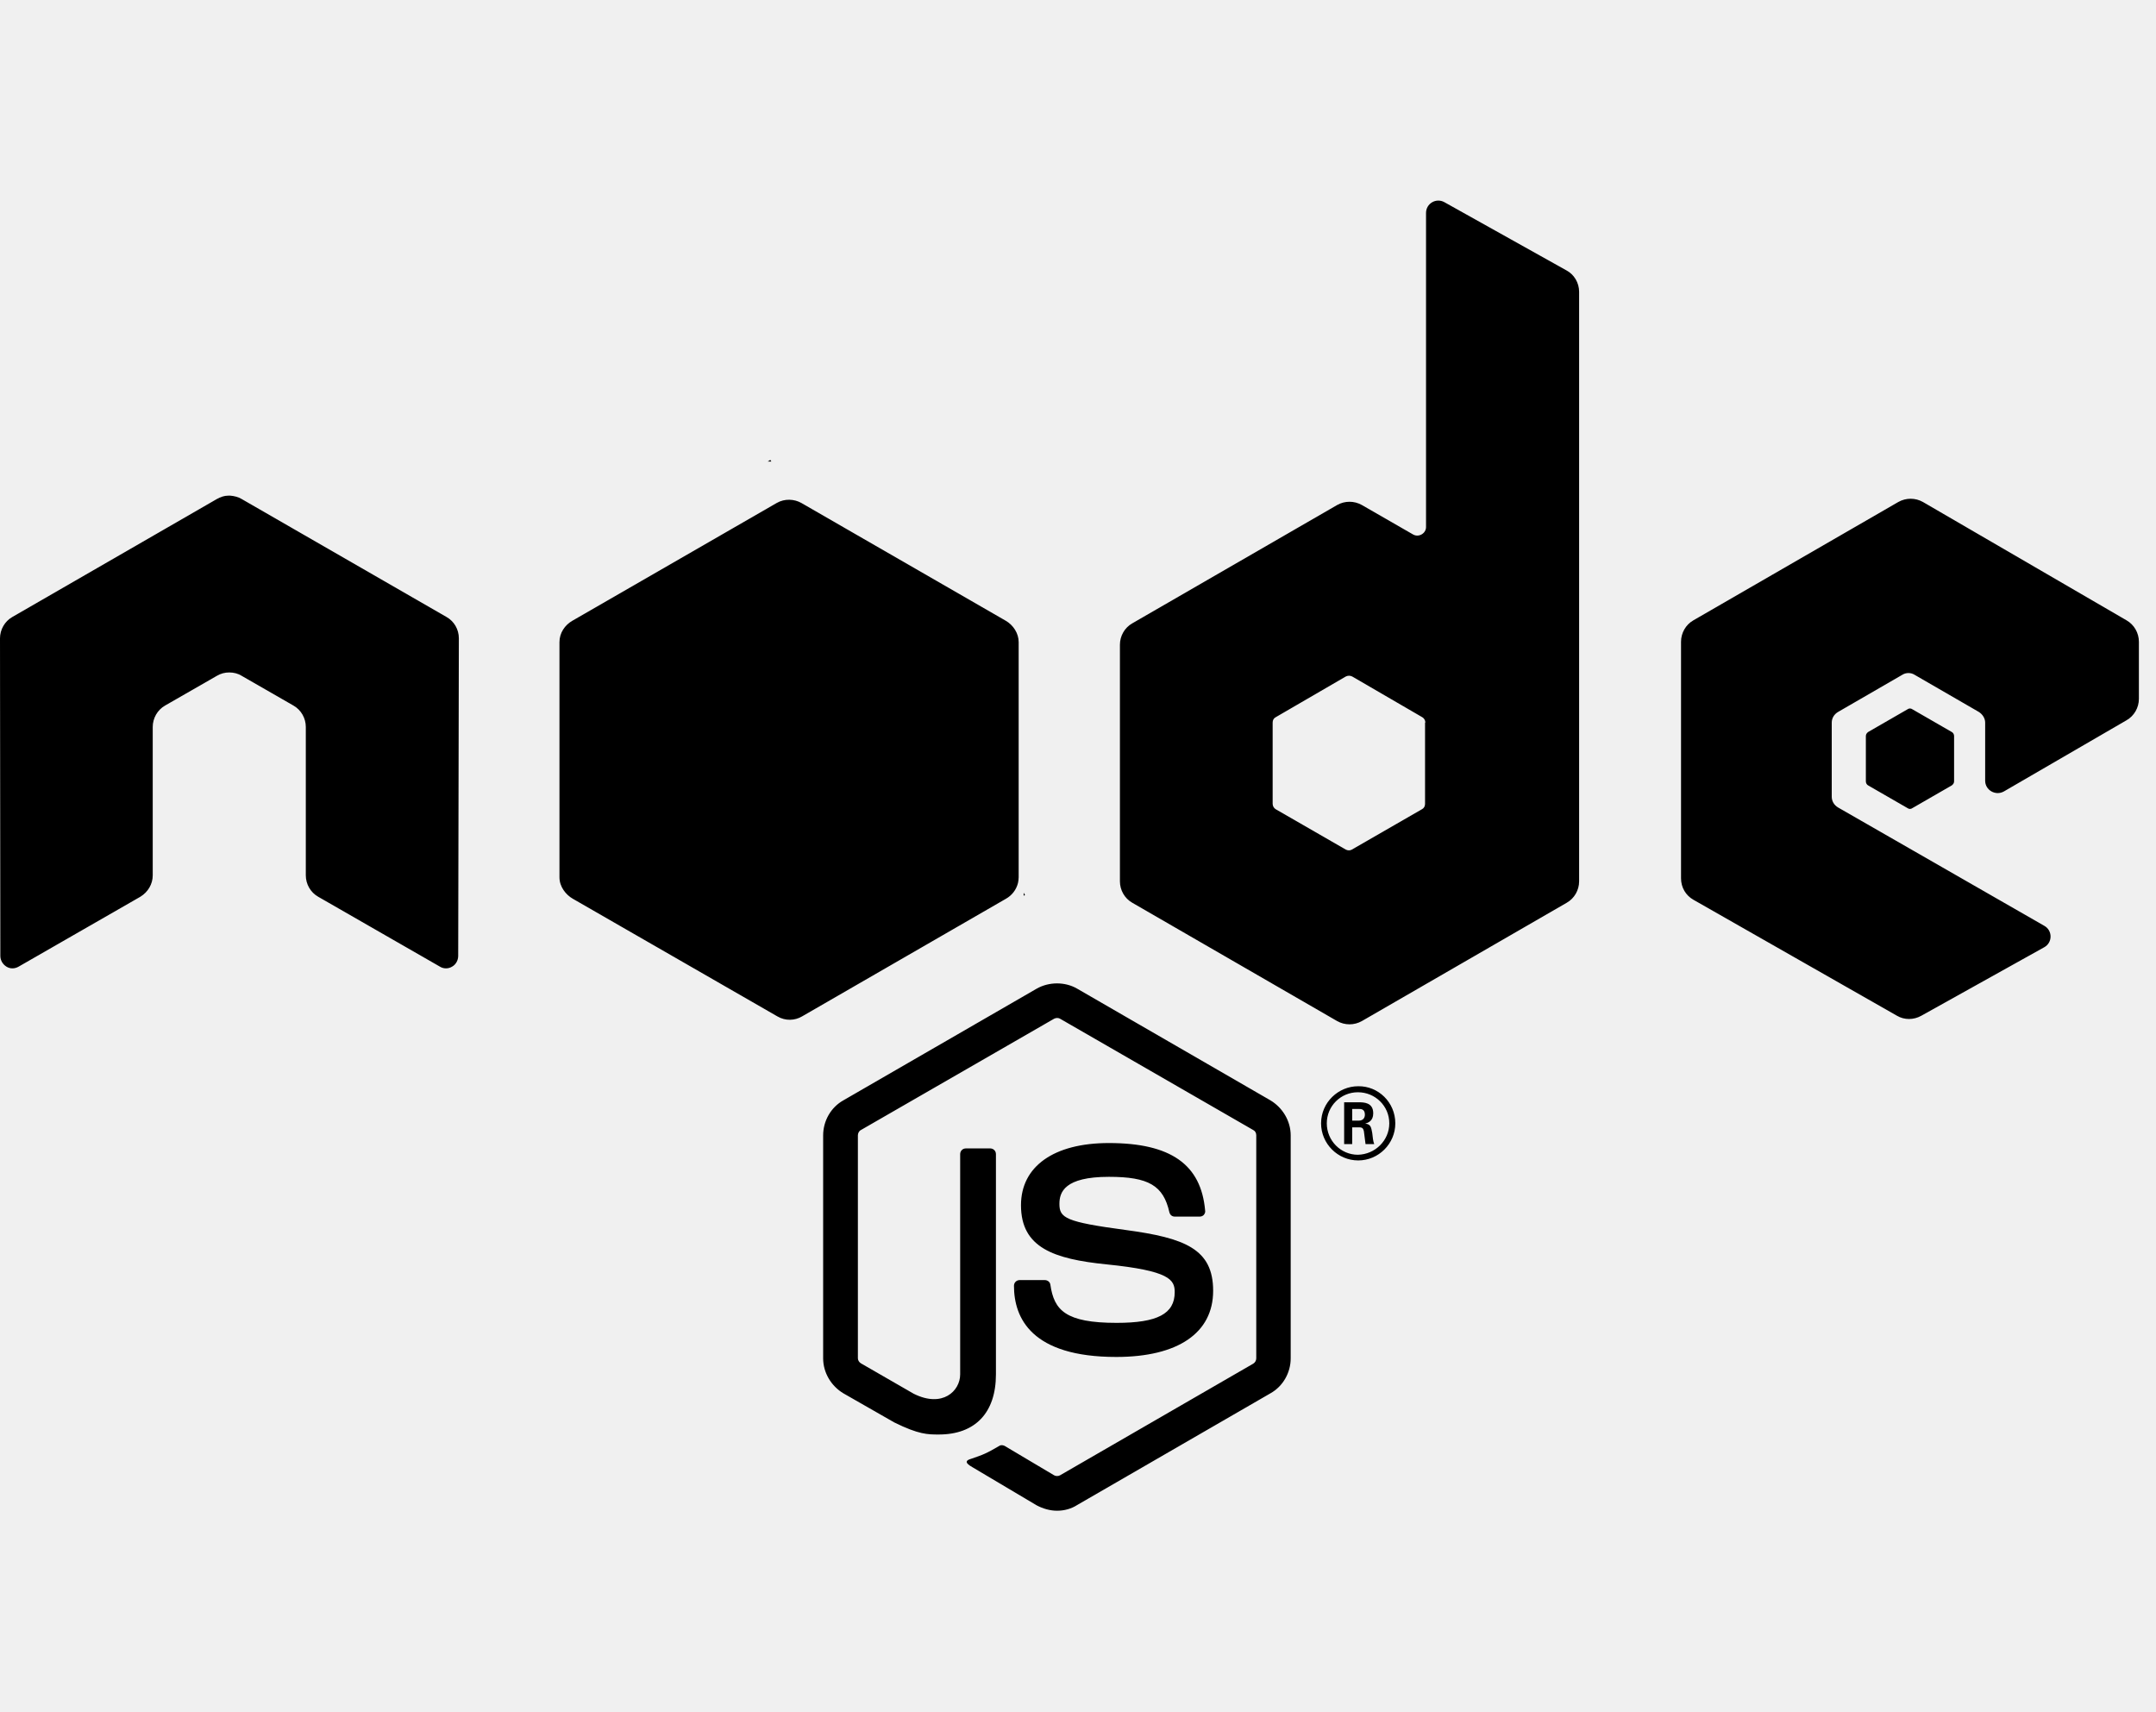
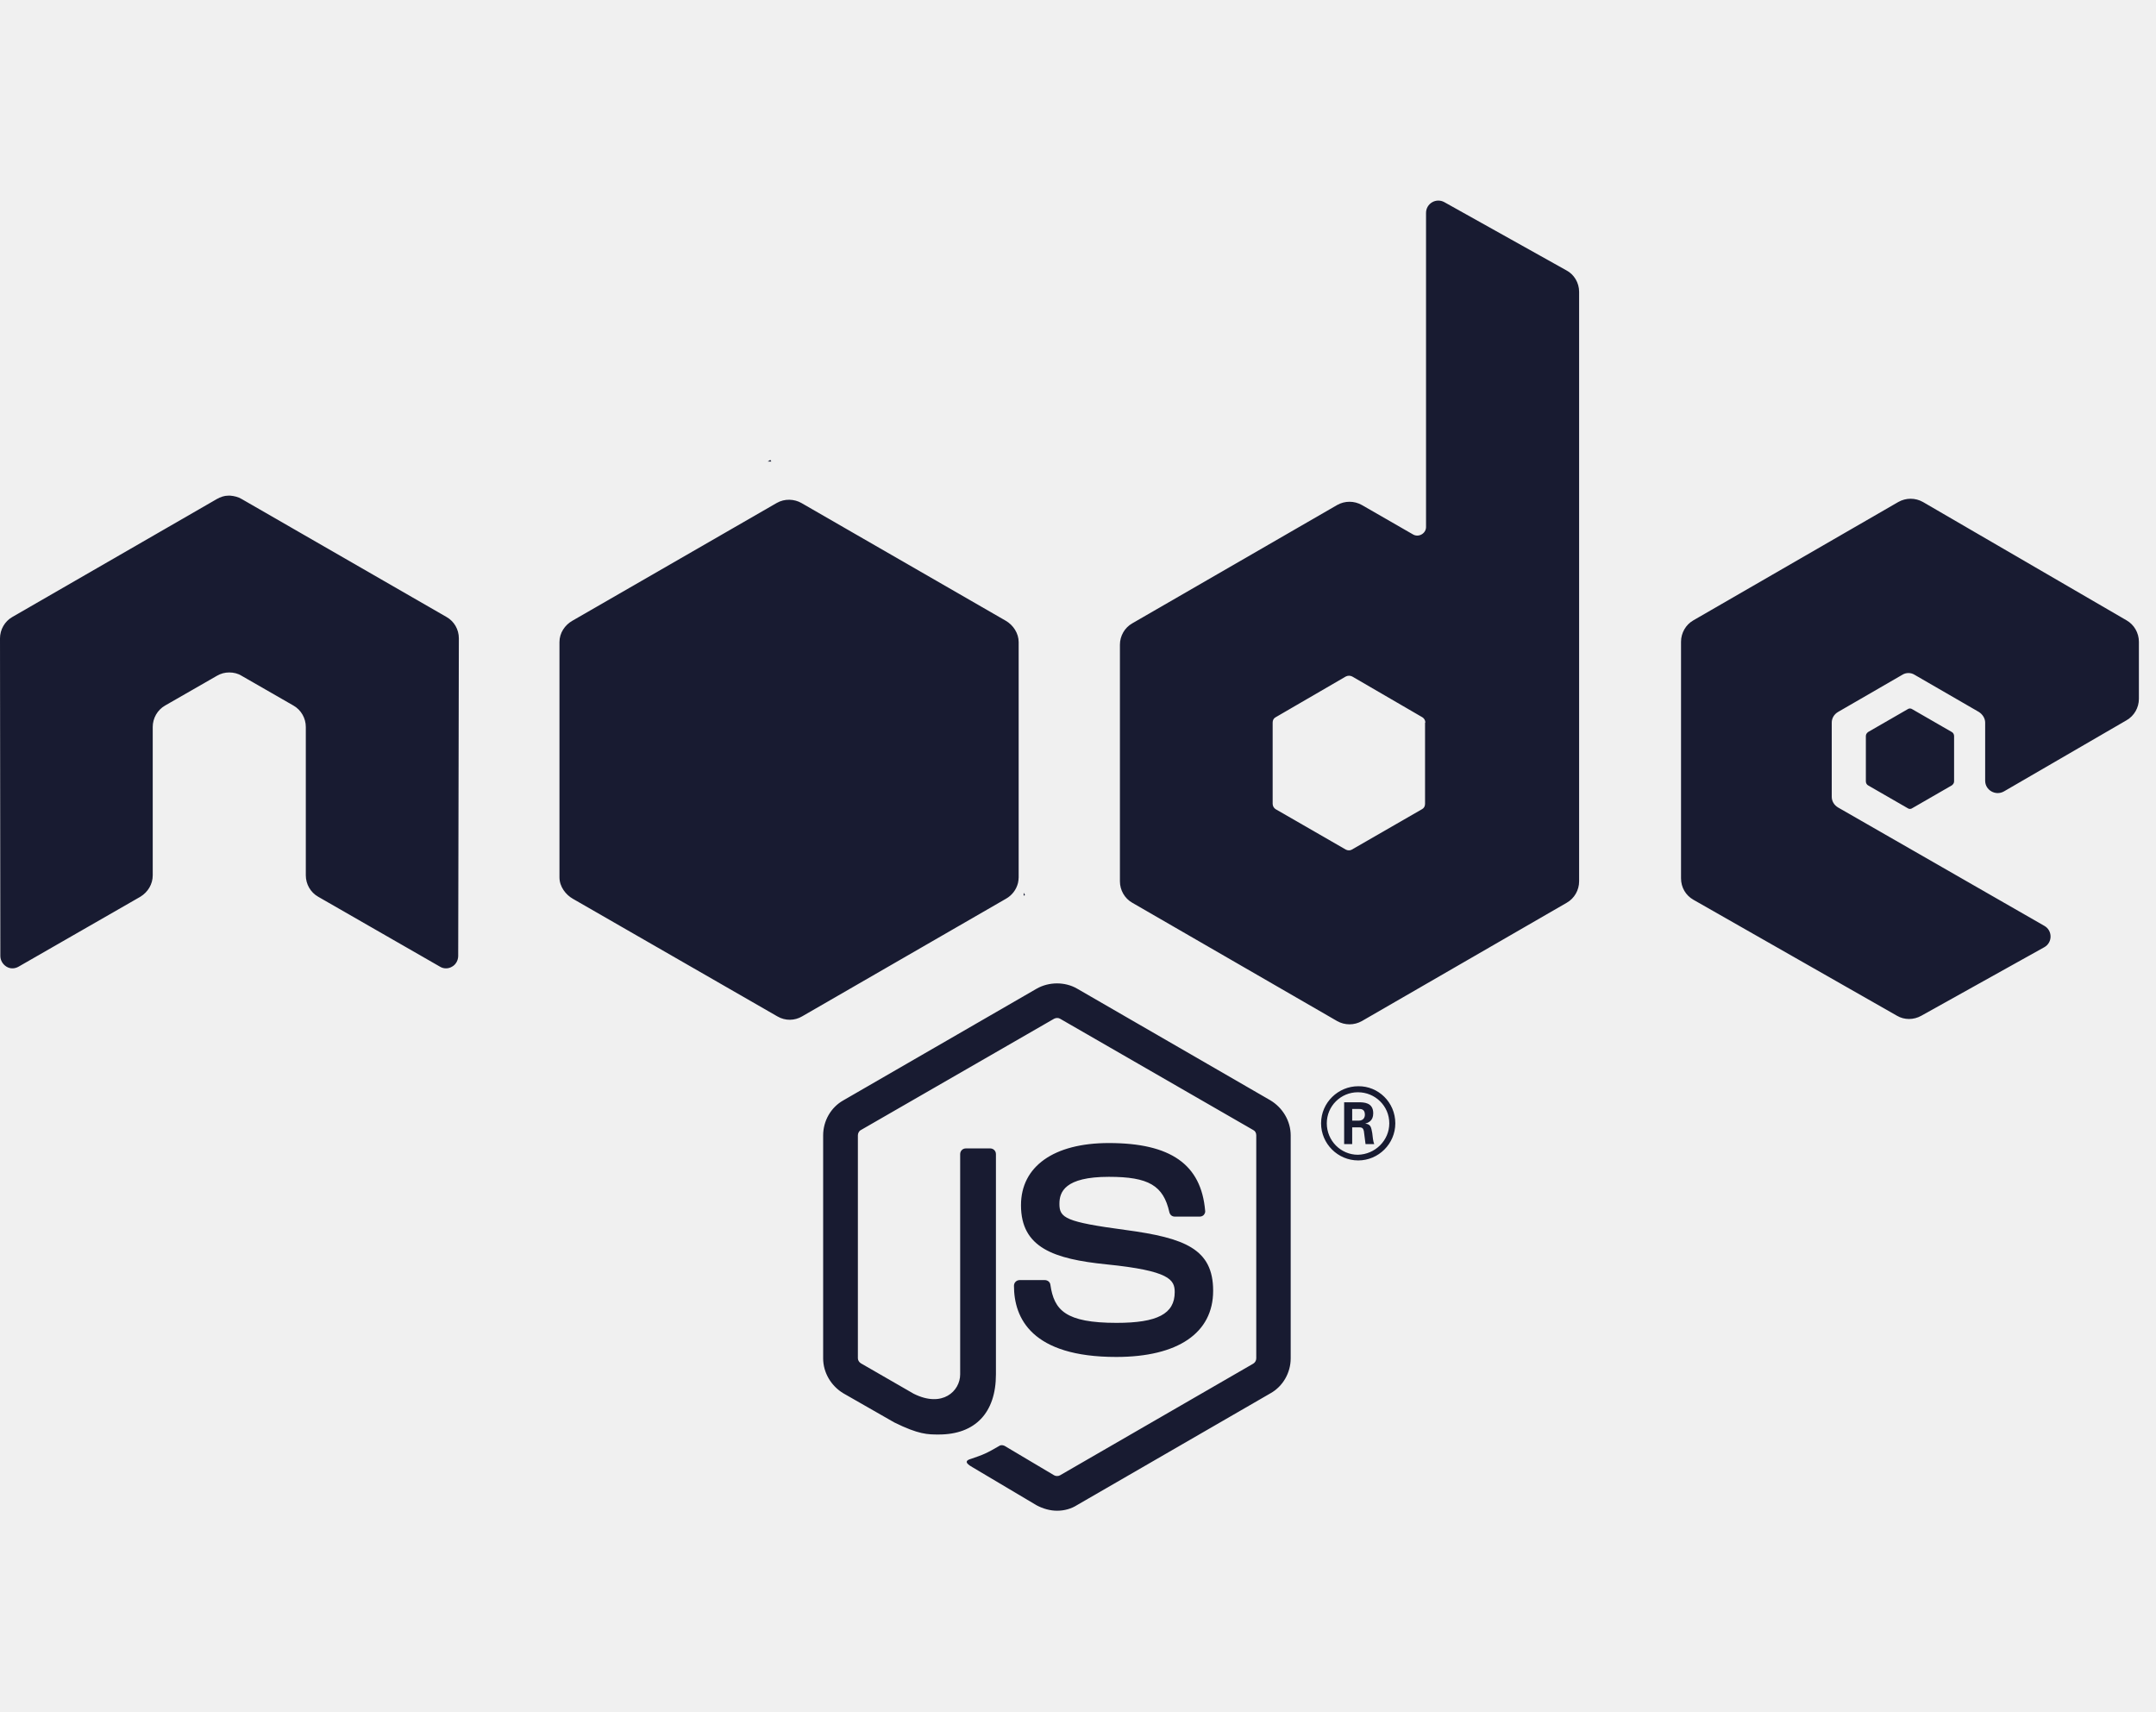
<svg xmlns="http://www.w3.org/2000/svg" width="63" height="50" viewBox="0 0 63 50" fill="none">
  <g clip-path="url(#clip0_7_35)">
-     <path d="M30.889 44.141C30.684 44.141 30.479 44.082 30.293 43.984L28.418 42.871C28.135 42.715 28.271 42.656 28.369 42.627C28.74 42.5 28.818 42.471 29.219 42.236C29.258 42.217 29.316 42.227 29.355 42.246L30.801 43.105C30.85 43.135 30.928 43.135 30.977 43.105L36.621 39.844C36.67 39.815 36.709 39.756 36.709 39.688V33.174C36.709 33.105 36.68 33.047 36.621 33.018L30.977 29.766C30.928 29.736 30.859 29.736 30.801 29.766L25.156 33.018C25.098 33.047 25.068 33.115 25.068 33.174V39.688C25.068 39.746 25.107 39.805 25.156 39.834L26.699 40.723C27.539 41.143 28.057 40.645 28.057 40.156V33.721C28.057 33.633 28.125 33.555 28.223 33.555H28.936C29.023 33.555 29.102 33.623 29.102 33.721V40.156C29.102 41.279 28.496 41.914 27.432 41.914C27.109 41.914 26.846 41.914 26.133 41.562L24.648 40.713C24.287 40.498 24.053 40.108 24.053 39.688V33.174C24.053 32.754 24.277 32.354 24.648 32.148L30.293 28.887C30.654 28.682 31.123 28.682 31.475 28.887L37.119 32.148C37.48 32.363 37.715 32.754 37.715 33.174V39.688C37.715 40.108 37.49 40.508 37.119 40.713L31.475 43.975C31.309 44.082 31.104 44.141 30.889 44.141ZM35.449 37.715C35.449 36.494 34.629 36.172 32.891 35.938C31.133 35.703 30.957 35.586 30.957 35.176C30.957 34.834 31.104 34.385 32.402 34.385C33.565 34.385 33.994 34.639 34.17 35.42C34.19 35.498 34.248 35.547 34.326 35.547H35.059C35.107 35.547 35.147 35.527 35.176 35.498C35.205 35.459 35.225 35.42 35.215 35.371C35.098 34.023 34.209 33.398 32.402 33.398C30.791 33.398 29.834 34.082 29.834 35.215C29.834 36.455 30.791 36.787 32.334 36.943C34.18 37.129 34.326 37.393 34.326 37.754C34.326 38.389 33.818 38.652 32.627 38.652C31.133 38.652 30.801 38.281 30.693 37.539C30.684 37.461 30.615 37.402 30.527 37.402H29.795C29.707 37.402 29.629 37.471 29.629 37.568C29.629 38.516 30.146 39.648 32.617 39.648C34.424 39.648 35.449 38.945 35.449 37.715ZM40.772 32.822C40.772 33.418 40.283 33.906 39.688 33.906C39.092 33.906 38.603 33.418 38.603 32.822C38.603 32.207 39.111 31.738 39.688 31.738C40.273 31.729 40.772 32.207 40.772 32.822ZM40.596 32.822C40.596 32.315 40.185 31.914 39.678 31.914C39.18 31.914 38.77 32.315 38.77 32.822C38.77 33.33 39.18 33.74 39.678 33.74C40.185 33.73 40.596 33.32 40.596 32.822ZM40.156 33.428H39.902C39.893 33.369 39.853 33.057 39.853 33.047C39.834 32.979 39.815 32.94 39.727 32.94H39.512V33.428H39.277V32.207H39.697C39.844 32.207 40.127 32.207 40.127 32.529C40.127 32.754 39.98 32.803 39.893 32.832C40.059 32.842 40.068 32.949 40.098 33.105C40.107 33.203 40.127 33.369 40.156 33.428ZM39.883 32.568C39.883 32.402 39.766 32.402 39.707 32.402H39.512V32.744H39.697C39.853 32.744 39.883 32.637 39.883 32.568ZM13.408 18.652C13.408 18.389 13.271 18.154 13.047 18.027L7.061 14.58C6.963 14.521 6.846 14.492 6.729 14.482H6.67C6.553 14.482 6.445 14.521 6.338 14.58L0.361 18.027C0.137 18.154 0 18.398 0 18.652L0.01 27.93C0.01 28.057 0.078 28.174 0.186 28.242C0.293 28.311 0.43 28.311 0.547 28.242L4.102 26.201C4.326 26.064 4.463 25.83 4.463 25.576V21.24C4.463 20.986 4.6 20.742 4.824 20.615L6.338 19.746C6.455 19.678 6.572 19.648 6.699 19.648C6.826 19.648 6.953 19.678 7.061 19.746L8.574 20.615C8.799 20.742 8.936 20.986 8.936 21.24V25.576C8.936 25.83 9.072 26.074 9.297 26.201L12.852 28.242C12.959 28.311 13.105 28.311 13.213 28.242C13.32 28.184 13.389 28.057 13.389 27.93L13.408 18.652ZM46.143 8.525V25.752C46.143 26.006 46.006 26.25 45.781 26.377L39.795 29.834C39.57 29.961 39.297 29.961 39.072 29.834L33.086 26.377C32.861 26.25 32.725 26.006 32.725 25.752V18.838C32.725 18.584 32.861 18.34 33.086 18.213L39.072 14.756C39.297 14.629 39.57 14.629 39.795 14.756L41.289 15.615C41.455 15.713 41.67 15.586 41.67 15.4V6.221C41.67 5.947 41.963 5.772 42.207 5.908L45.772 7.9C45.996 8.018 46.143 8.262 46.143 8.525ZM41.65 21.113C41.65 21.045 41.611 20.986 41.562 20.957L39.512 19.766C39.453 19.736 39.385 19.736 39.326 19.766L37.275 20.957C37.217 20.986 37.188 21.045 37.188 21.113V23.486C37.188 23.555 37.227 23.613 37.275 23.643L39.326 24.824C39.385 24.854 39.453 24.854 39.502 24.824L41.553 23.643C41.611 23.613 41.641 23.555 41.641 23.486V21.113H41.65ZM62.139 21.045C62.363 20.918 62.5 20.674 62.5 20.42V18.75C62.5 18.496 62.363 18.252 62.139 18.125L56.191 14.668C55.967 14.541 55.693 14.541 55.469 14.668L49.482 18.125C49.258 18.252 49.121 18.496 49.121 18.75V25.664C49.121 25.928 49.258 26.162 49.482 26.289L55.43 29.678C55.645 29.805 55.918 29.805 56.143 29.678L59.736 27.676C59.98 27.539 59.98 27.188 59.736 27.051L53.711 23.594C53.594 23.525 53.525 23.408 53.525 23.281V21.113C53.525 20.986 53.594 20.869 53.711 20.801L55.586 19.717C55.693 19.648 55.84 19.648 55.947 19.717L57.822 20.801C57.93 20.869 58.008 20.986 58.008 21.113V22.812C58.008 23.086 58.31 23.262 58.555 23.125L62.139 21.045ZM54.59 21.387C54.551 21.416 54.522 21.455 54.522 21.504V22.832C54.522 22.881 54.551 22.93 54.59 22.949L55.742 23.613C55.781 23.643 55.84 23.643 55.879 23.613L57.031 22.949C57.07 22.92 57.1 22.881 57.1 22.832V21.504C57.1 21.455 57.07 21.406 57.031 21.387L55.879 20.723C55.84 20.693 55.781 20.693 55.742 20.723L54.59 21.387ZM29.766 25.635V18.76C29.766 18.506 29.609 18.262 29.385 18.135L23.418 14.697C23.213 14.58 22.93 14.561 22.695 14.697L16.729 18.135C16.504 18.262 16.348 18.496 16.348 18.76V25.635C16.348 25.908 16.533 26.143 16.738 26.26L22.715 29.697C22.949 29.834 23.223 29.824 23.438 29.697L29.395 26.26C29.57 26.162 29.697 25.996 29.746 25.801C29.756 25.752 29.766 25.693 29.766 25.635ZM22.51 13.438L22.432 13.486H22.539L22.51 13.438ZM29.951 26.152L29.912 26.084V26.172L29.951 26.152Z" fill="black" />
+     <path d="M30.889 44.141C30.684 44.141 30.479 44.082 30.293 43.984L28.418 42.871C28.135 42.715 28.271 42.656 28.369 42.627C28.74 42.5 28.818 42.471 29.219 42.236C29.258 42.217 29.316 42.227 29.355 42.246L30.801 43.105C30.85 43.135 30.928 43.135 30.977 43.105L36.621 39.844C36.67 39.815 36.709 39.756 36.709 39.688V33.174C36.709 33.105 36.68 33.047 36.621 33.018L30.977 29.766C30.928 29.736 30.859 29.736 30.801 29.766L25.156 33.018C25.098 33.047 25.068 33.115 25.068 33.174V39.688C25.068 39.746 25.107 39.805 25.156 39.834L26.699 40.723C27.539 41.143 28.057 40.645 28.057 40.156V33.721C28.057 33.633 28.125 33.555 28.223 33.555H28.936C29.023 33.555 29.102 33.623 29.102 33.721V40.156C29.102 41.279 28.496 41.914 27.432 41.914C27.109 41.914 26.846 41.914 26.133 41.562L24.648 40.713C24.287 40.498 24.053 40.108 24.053 39.688V33.174C24.053 32.754 24.277 32.354 24.648 32.148L30.293 28.887C30.654 28.682 31.123 28.682 31.475 28.887L37.119 32.148C37.48 32.363 37.715 32.754 37.715 33.174V39.688C37.715 40.108 37.49 40.508 37.119 40.713L31.475 43.975C31.309 44.082 31.104 44.141 30.889 44.141ZM35.449 37.715C35.449 36.494 34.629 36.172 32.891 35.938C31.133 35.703 30.957 35.586 30.957 35.176C30.957 34.834 31.104 34.385 32.402 34.385C33.565 34.385 33.994 34.639 34.17 35.42C34.19 35.498 34.248 35.547 34.326 35.547H35.059C35.107 35.547 35.147 35.527 35.176 35.498C35.205 35.459 35.225 35.42 35.215 35.371C35.098 34.023 34.209 33.398 32.402 33.398C30.791 33.398 29.834 34.082 29.834 35.215C29.834 36.455 30.791 36.787 32.334 36.943C34.18 37.129 34.326 37.393 34.326 37.754C34.326 38.389 33.818 38.652 32.627 38.652C31.133 38.652 30.801 38.281 30.693 37.539C30.684 37.461 30.615 37.402 30.527 37.402H29.795C29.707 37.402 29.629 37.471 29.629 37.568C29.629 38.516 30.146 39.648 32.617 39.648C34.424 39.648 35.449 38.945 35.449 37.715ZM40.772 32.822C40.772 33.418 40.283 33.906 39.688 33.906C39.092 33.906 38.603 33.418 38.603 32.822C38.603 32.207 39.111 31.738 39.688 31.738C40.273 31.729 40.772 32.207 40.772 32.822ZM40.596 32.822C40.596 32.315 40.185 31.914 39.678 31.914C39.18 31.914 38.77 32.315 38.77 32.822C38.77 33.33 39.18 33.74 39.678 33.74C40.185 33.73 40.596 33.32 40.596 32.822ZM40.156 33.428H39.902C39.893 33.369 39.853 33.057 39.853 33.047C39.834 32.979 39.815 32.94 39.727 32.94H39.512V33.428H39.277V32.207H39.697C39.844 32.207 40.127 32.207 40.127 32.529C40.127 32.754 39.98 32.803 39.893 32.832C40.059 32.842 40.068 32.949 40.098 33.105C40.107 33.203 40.127 33.369 40.156 33.428ZM39.883 32.568C39.883 32.402 39.766 32.402 39.707 32.402H39.512V32.744H39.697C39.853 32.744 39.883 32.637 39.883 32.568ZM13.408 18.652C13.408 18.389 13.271 18.154 13.047 18.027L7.061 14.58C6.963 14.521 6.846 14.492 6.729 14.482H6.67C6.553 14.482 6.445 14.521 6.338 14.58L0.361 18.027C0.137 18.154 0 18.398 0 18.652L0.01 27.93C0.01 28.057 0.078 28.174 0.186 28.242C0.293 28.311 0.43 28.311 0.547 28.242L4.102 26.201C4.326 26.064 4.463 25.83 4.463 25.576V21.24C4.463 20.986 4.6 20.742 4.824 20.615L6.338 19.746C6.455 19.678 6.572 19.648 6.699 19.648C6.826 19.648 6.953 19.678 7.061 19.746L8.574 20.615C8.799 20.742 8.936 20.986 8.936 21.24V25.576C8.936 25.83 9.072 26.074 9.297 26.201L12.852 28.242C12.959 28.311 13.105 28.311 13.213 28.242C13.32 28.184 13.389 28.057 13.389 27.93L13.408 18.652ZM46.143 8.525V25.752C46.143 26.006 46.006 26.25 45.781 26.377L39.795 29.834C39.57 29.961 39.297 29.961 39.072 29.834L33.086 26.377C32.861 26.25 32.725 26.006 32.725 25.752V18.838C32.725 18.584 32.861 18.34 33.086 18.213L39.072 14.756C39.297 14.629 39.57 14.629 39.795 14.756L41.289 15.615C41.455 15.713 41.67 15.586 41.67 15.4V6.221C41.67 5.947 41.963 5.772 42.207 5.908L45.772 7.9C45.996 8.018 46.143 8.262 46.143 8.525ZM41.65 21.113C41.65 21.045 41.611 20.986 41.562 20.957L39.512 19.766C39.453 19.736 39.385 19.736 39.326 19.766L37.275 20.957C37.217 20.986 37.188 21.045 37.188 21.113V23.486C37.188 23.555 37.227 23.613 37.275 23.643L39.326 24.824C39.385 24.854 39.453 24.854 39.502 24.824L41.553 23.643C41.611 23.613 41.641 23.555 41.641 23.486V21.113H41.65ZM62.139 21.045C62.363 20.918 62.5 20.674 62.5 20.42V18.75C62.5 18.496 62.363 18.252 62.139 18.125L56.191 14.668C55.967 14.541 55.693 14.541 55.469 14.668L49.482 18.125C49.258 18.252 49.121 18.496 49.121 18.75V25.664C49.121 25.928 49.258 26.162 49.482 26.289L55.43 29.678C55.645 29.805 55.918 29.805 56.143 29.678L59.736 27.676C59.98 27.539 59.98 27.188 59.736 27.051L53.711 23.594C53.594 23.525 53.525 23.408 53.525 23.281V21.113C53.525 20.986 53.594 20.869 53.711 20.801L55.586 19.717C55.693 19.648 55.84 19.648 55.947 19.717L57.822 20.801C57.93 20.869 58.008 20.986 58.008 21.113V22.812C58.008 23.086 58.31 23.262 58.555 23.125L62.139 21.045ZM54.59 21.387C54.551 21.416 54.522 21.455 54.522 21.504V22.832C54.522 22.881 54.551 22.93 54.59 22.949L55.742 23.613C55.781 23.643 55.84 23.643 55.879 23.613L57.031 22.949C57.07 22.92 57.1 22.881 57.1 22.832V21.504C57.1 21.455 57.07 21.406 57.031 21.387L55.879 20.723C55.84 20.693 55.781 20.693 55.742 20.723L54.59 21.387ZM29.766 25.635V18.76C29.766 18.506 29.609 18.262 29.385 18.135L23.418 14.697C23.213 14.58 22.93 14.561 22.695 14.697L16.729 18.135C16.504 18.262 16.348 18.496 16.348 18.76V25.635C16.348 25.908 16.533 26.143 16.738 26.26L22.715 29.697C22.949 29.834 23.223 29.824 23.438 29.697L29.395 26.26C29.57 26.162 29.697 25.996 29.746 25.801C29.756 25.752 29.766 25.693 29.766 25.635ZM22.51 13.438L22.432 13.486H22.539L22.51 13.438ZM29.951 26.152L29.912 26.084V26.172L29.951 26.152Z" fill="#181b31" />
  </g>
  <defs>
    <clipPath id="clip0_7_35">
      <rect width="62.5" height="50" fill="white" />
    </clipPath>
  </defs>
</svg>
